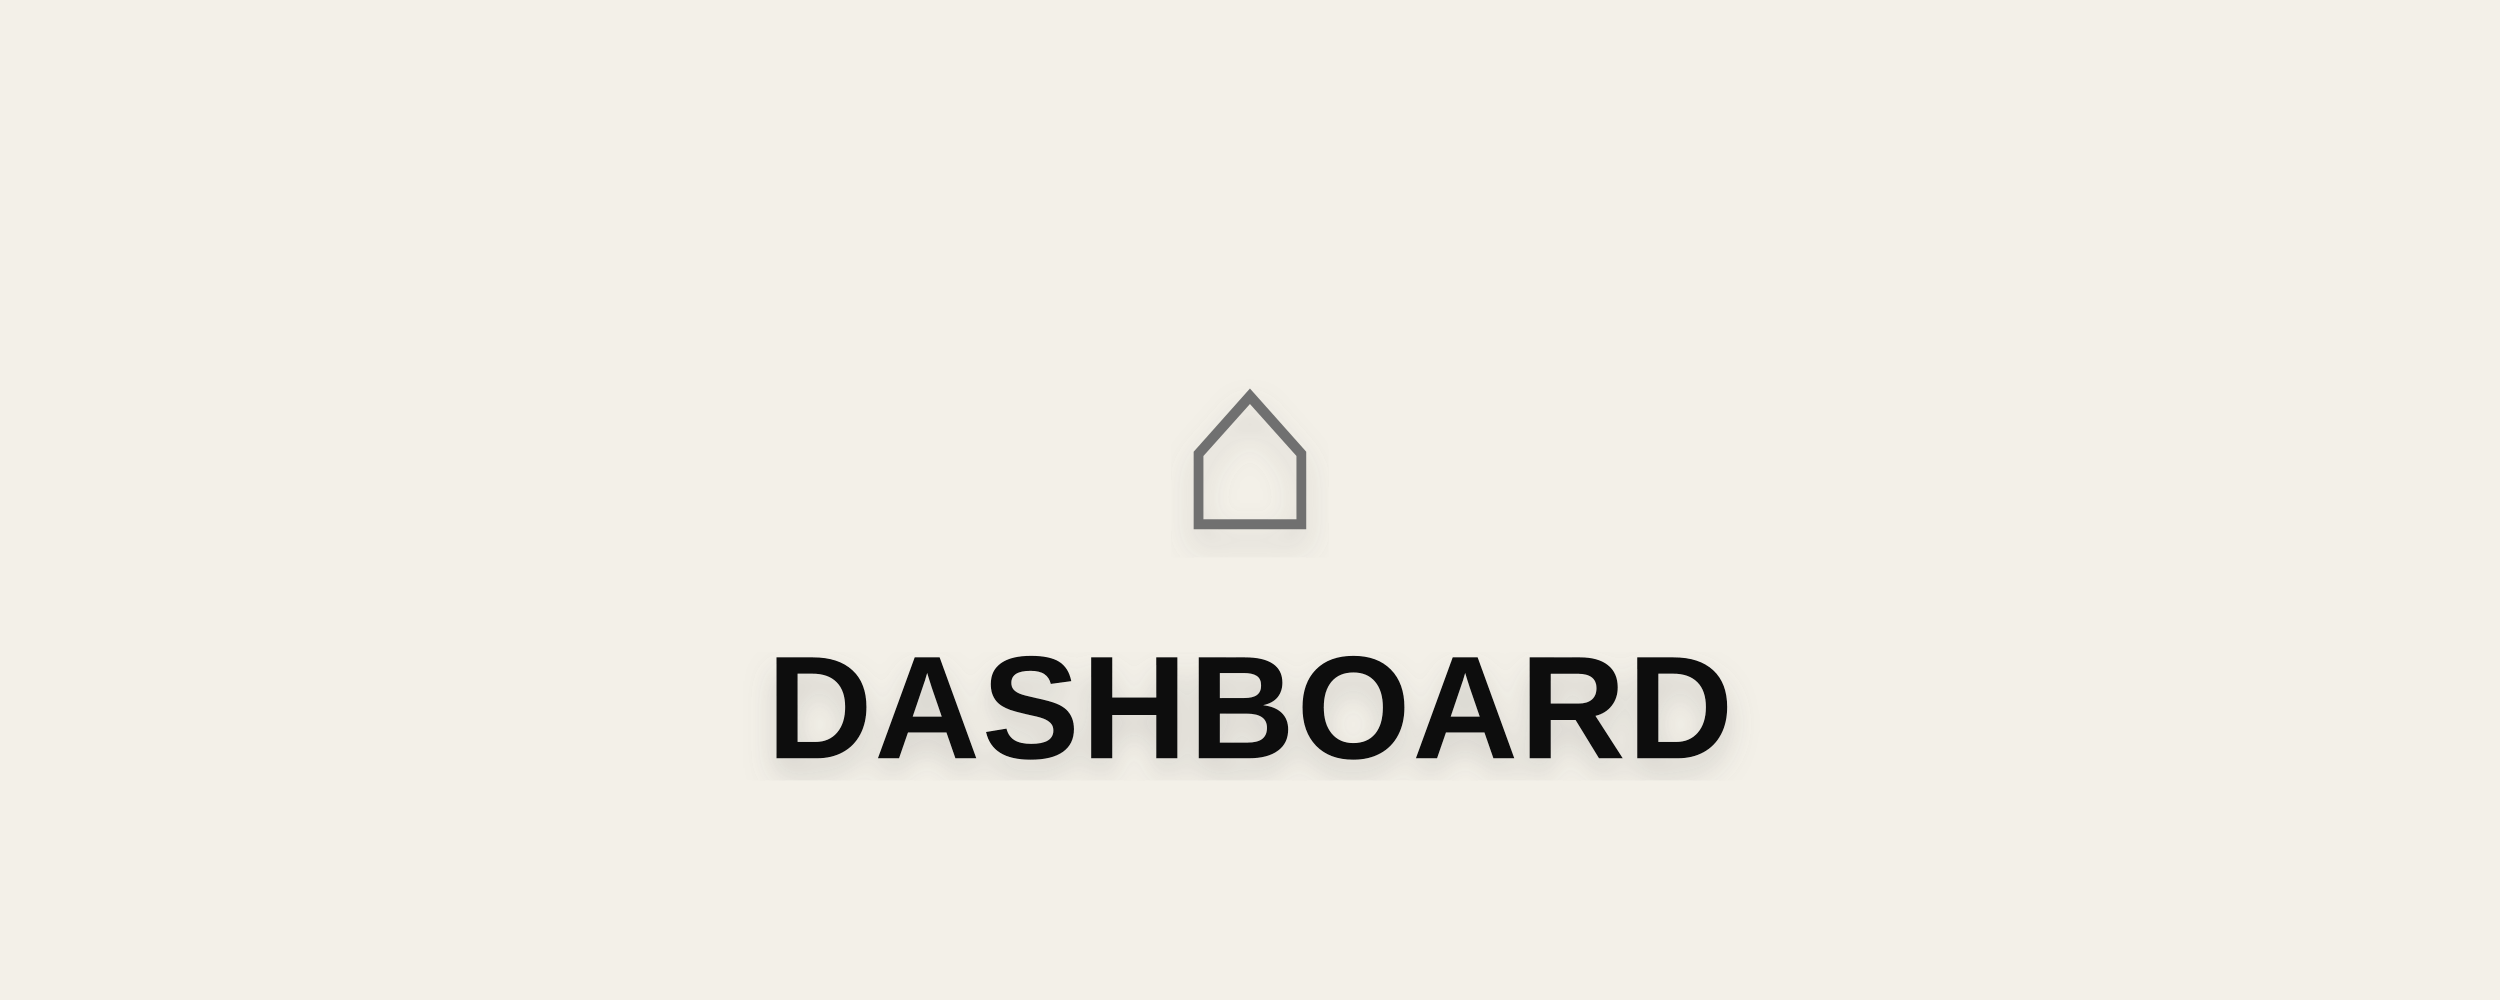
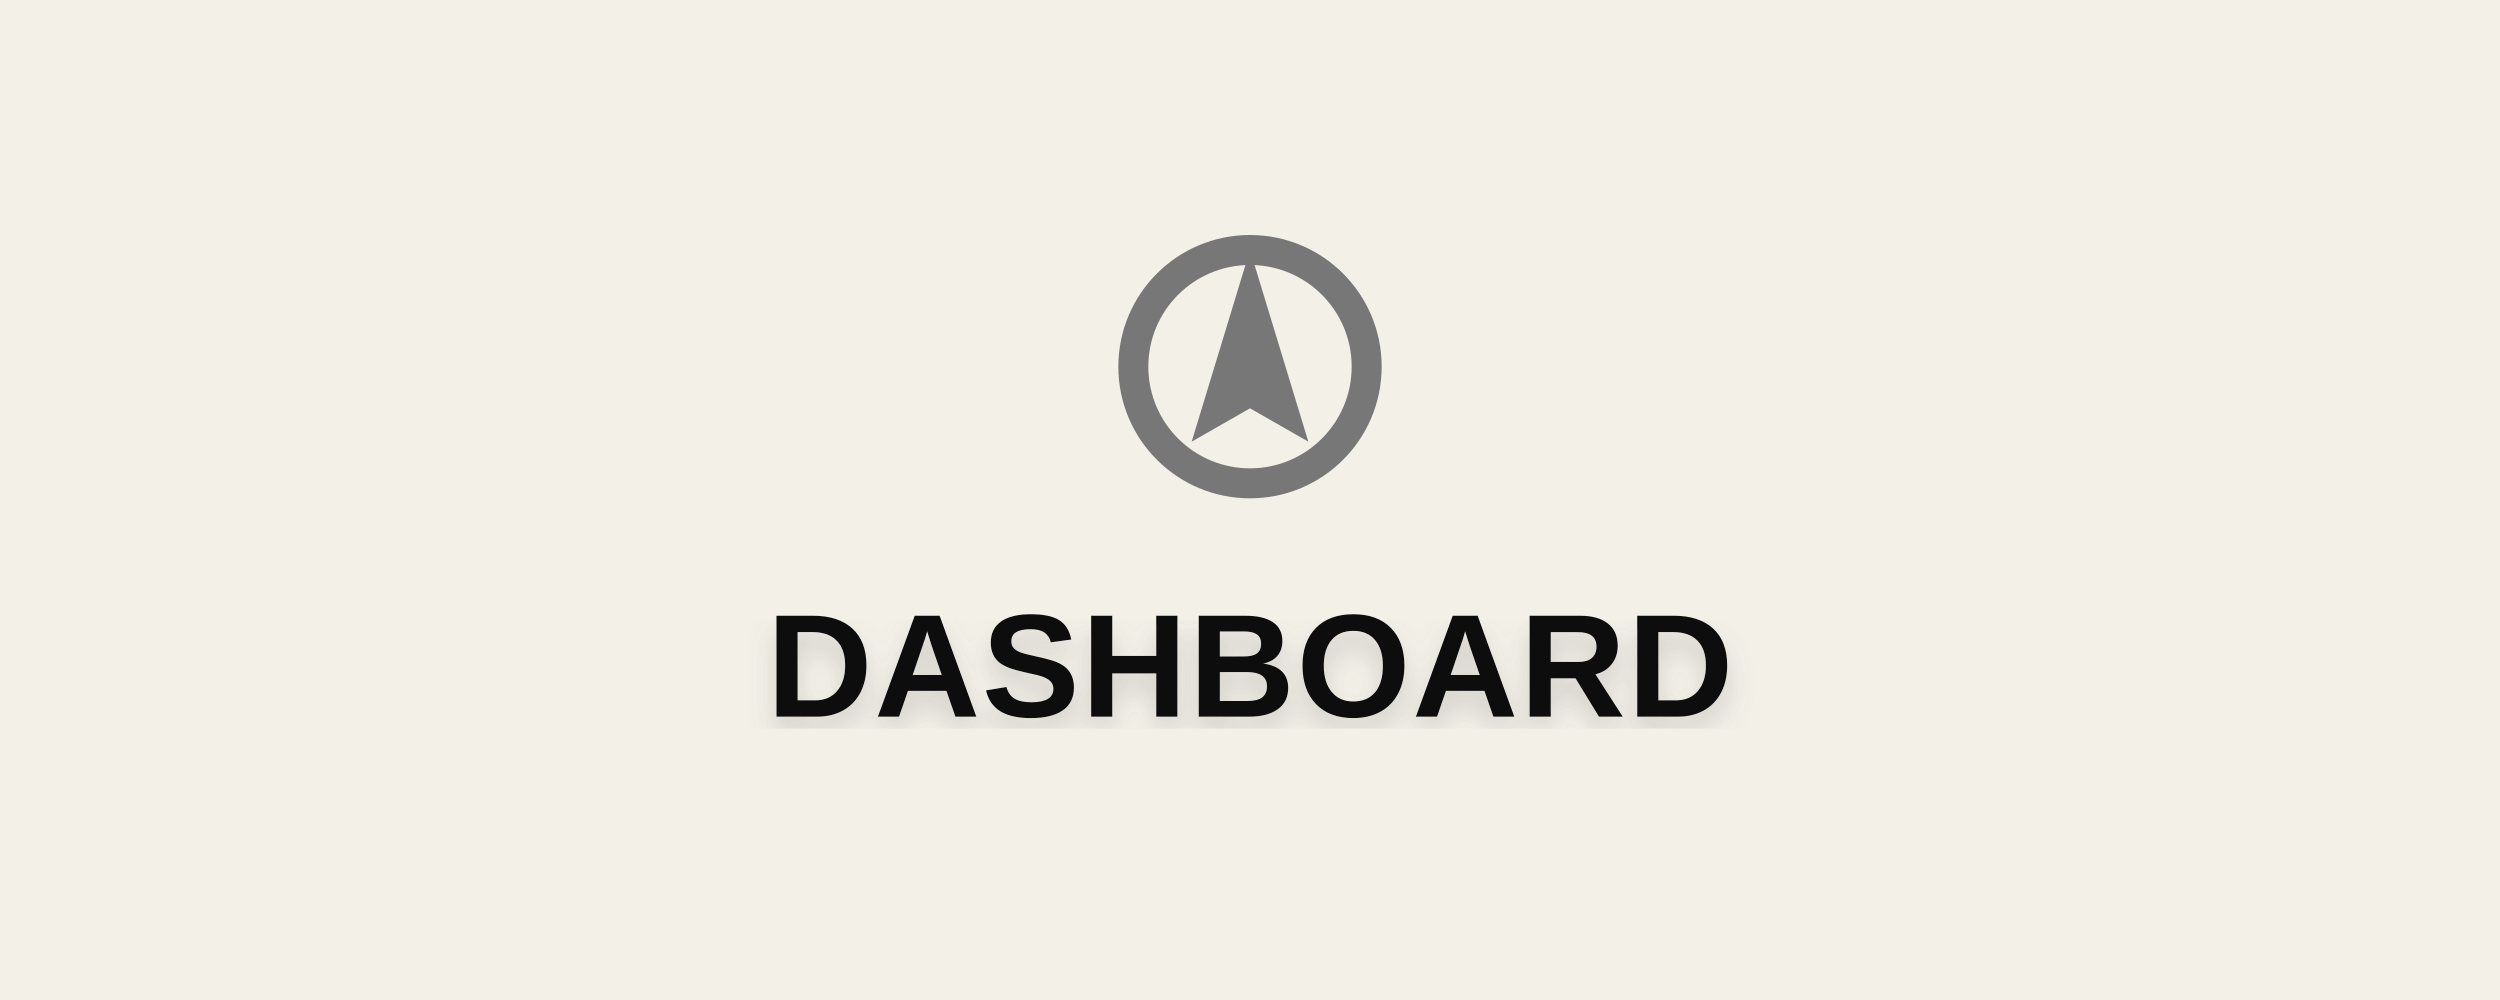
- <svg xmlns="http://www.w3.org/2000/svg" width="1500" height="600" viewBox="0 0 1500 600">
+ <svg xmlns="http://www.w3.org/2000/svg" width="1500" height="600">
  <defs>
-     <filter id="s" x="-20%" y="-20%" width="140%" height="140%">
-       <feDropShadow dx="0" dy="10" stdDeviation="9" flood-color="#777" flood-opacity=".28" />
+     <filter id="s">
+       <feDropShadow dx="0" dy="10" stdDeviation="8" flood-color="#777" flood-opacity=".28" />
    </filter>
  </defs>
  <rect width="1500" height="600" fill="#f3f0e8" />
-   <text x="750" y="275" text-anchor="middle" dominant-baseline="middle" font-family="Arial, Helvetica, sans-serif" font-size="150" font-weight="700" fill="#707070" filter="url(#s)">⌂</text>
-   <text x="750" y="430" text-anchor="middle" dominant-baseline="middle" font-family="Arial, Helvetica, sans-serif" font-size="88" font-weight="800" letter-spacing="1" fill="#111111" filter="url(#s)">DASHBOARD</text>
+   <g>
+     <circle cx="750" cy="220" r="70" fill="none" stroke="#777" stroke-width="18" />
+     <path d="M750 150l35 115-35-20-35 20z" fill="#777" />
+   </g>
+   <text x="750" y="430" text-anchor="middle" font-family="Arial,Helvetica,sans-serif" font-size="88" font-weight="800" letter-spacing="1" fill="#111" filter="url(#s)">DASHBOARD</text>
</svg>
